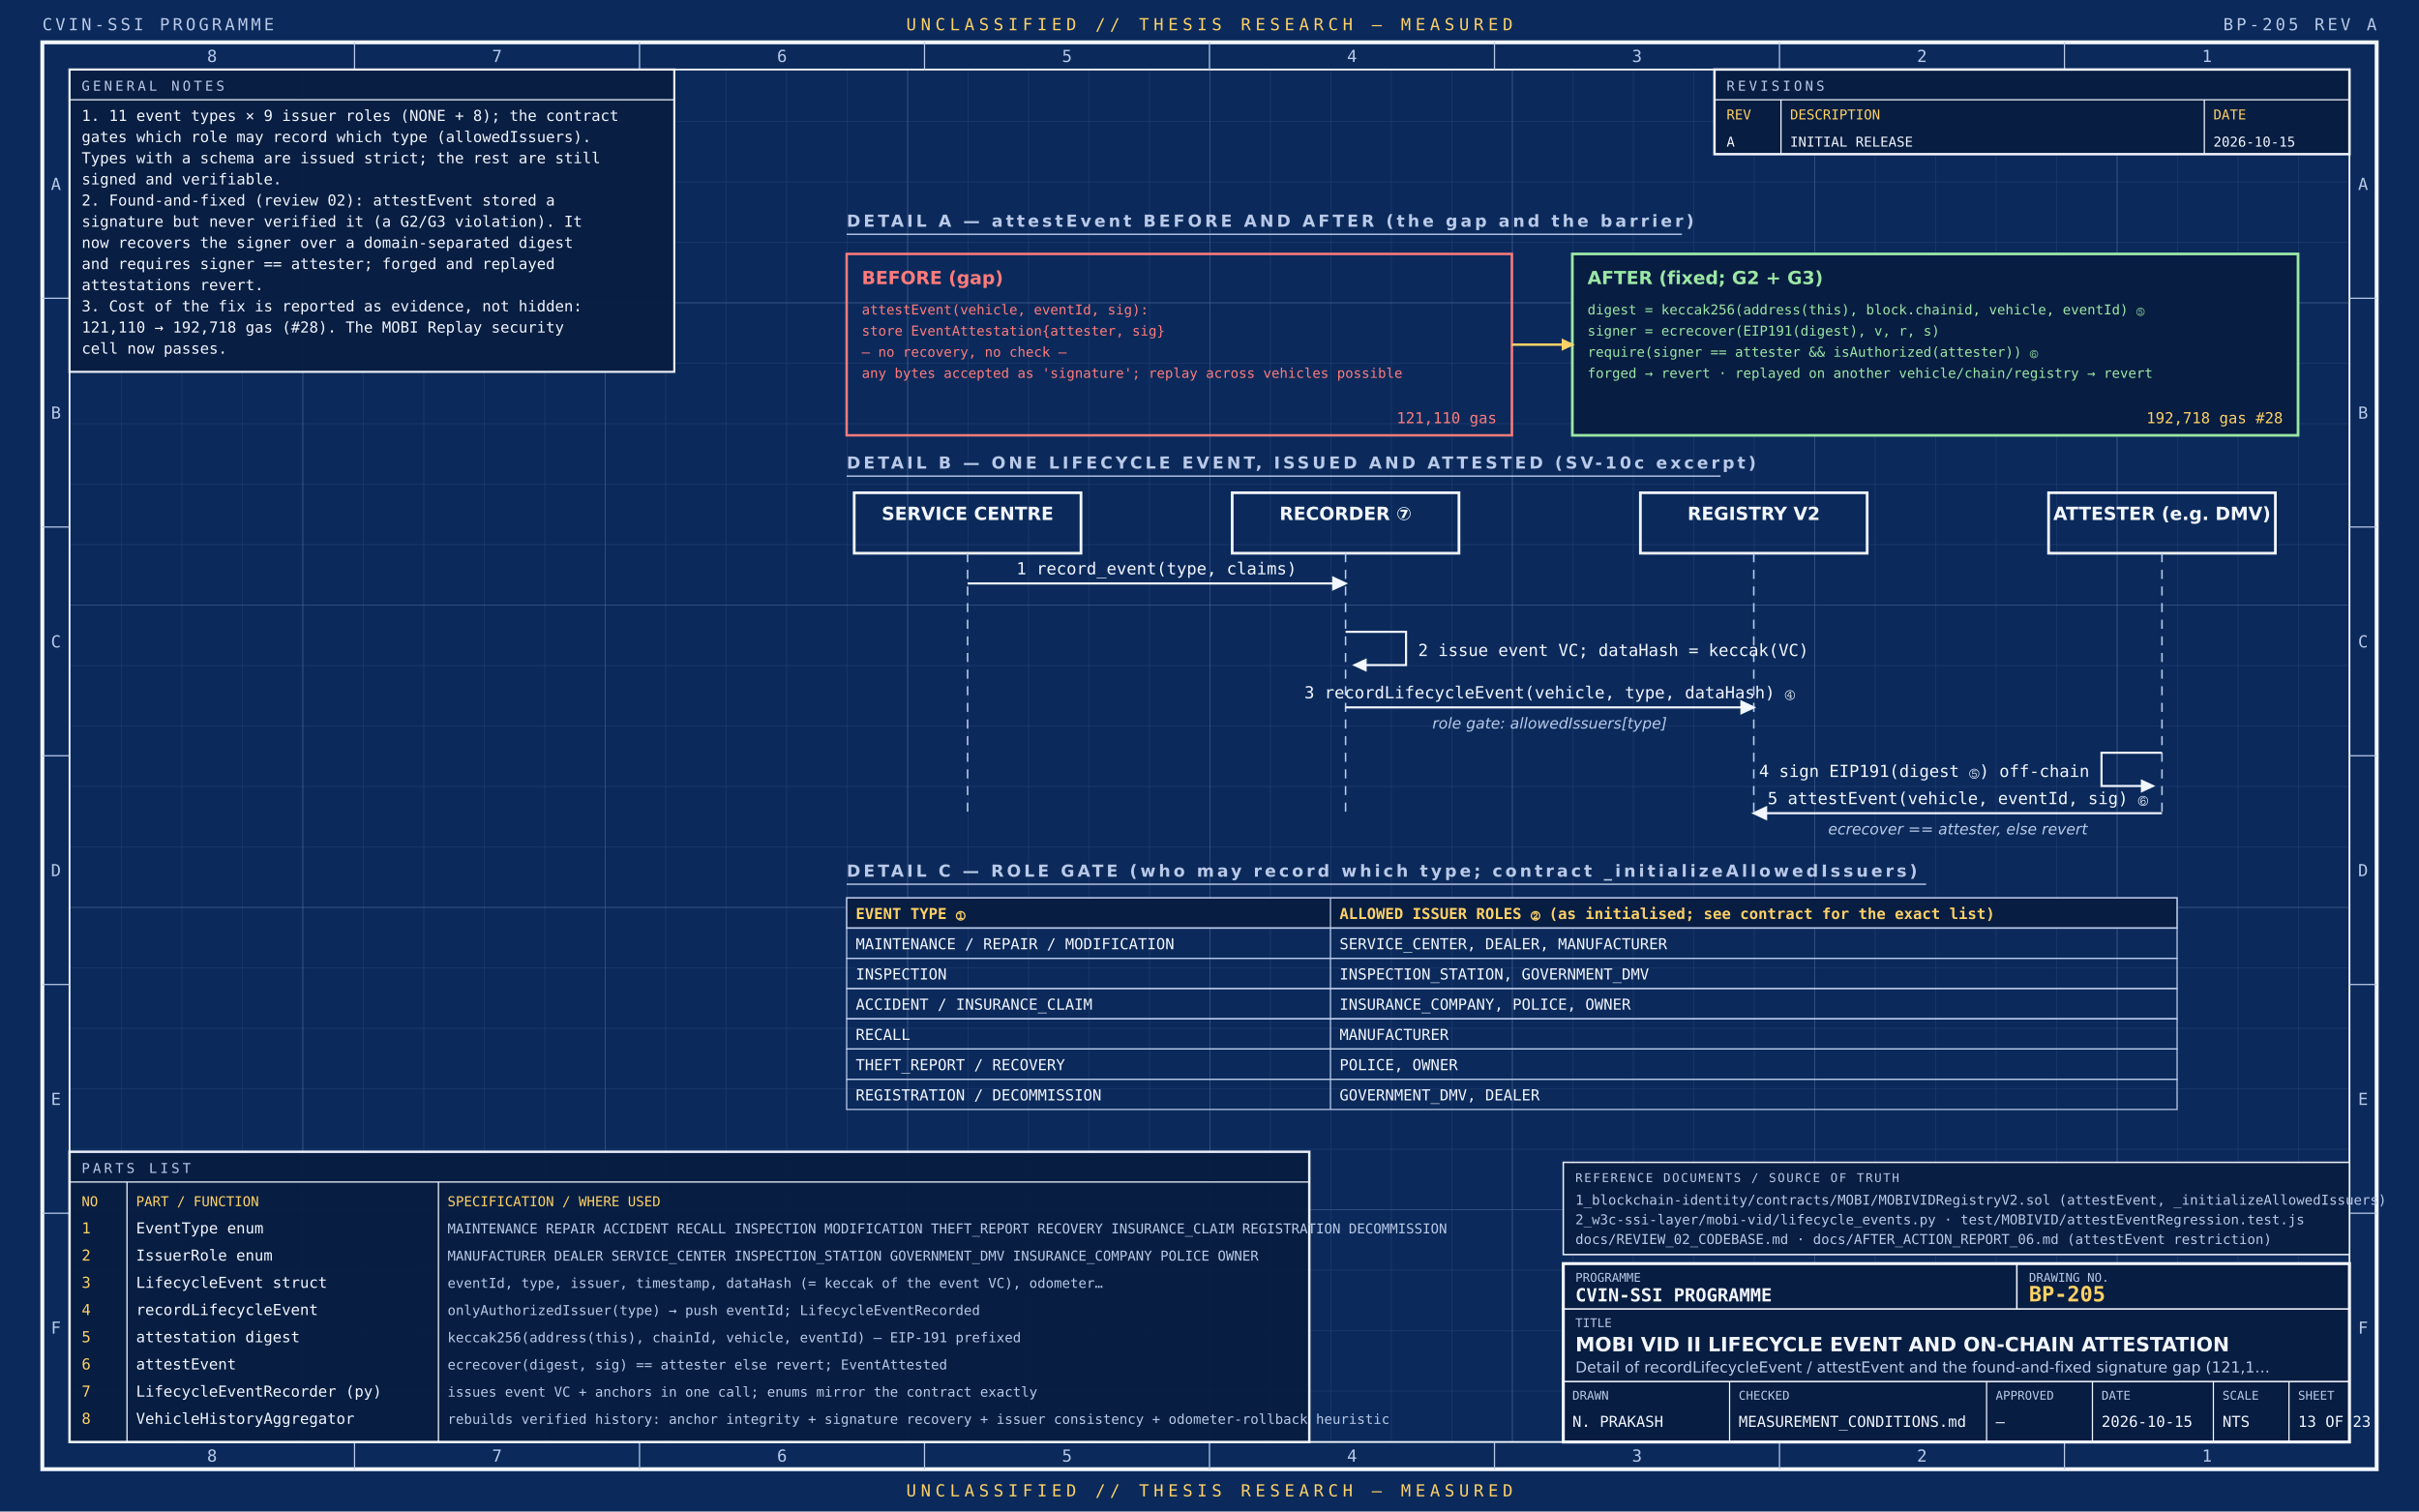
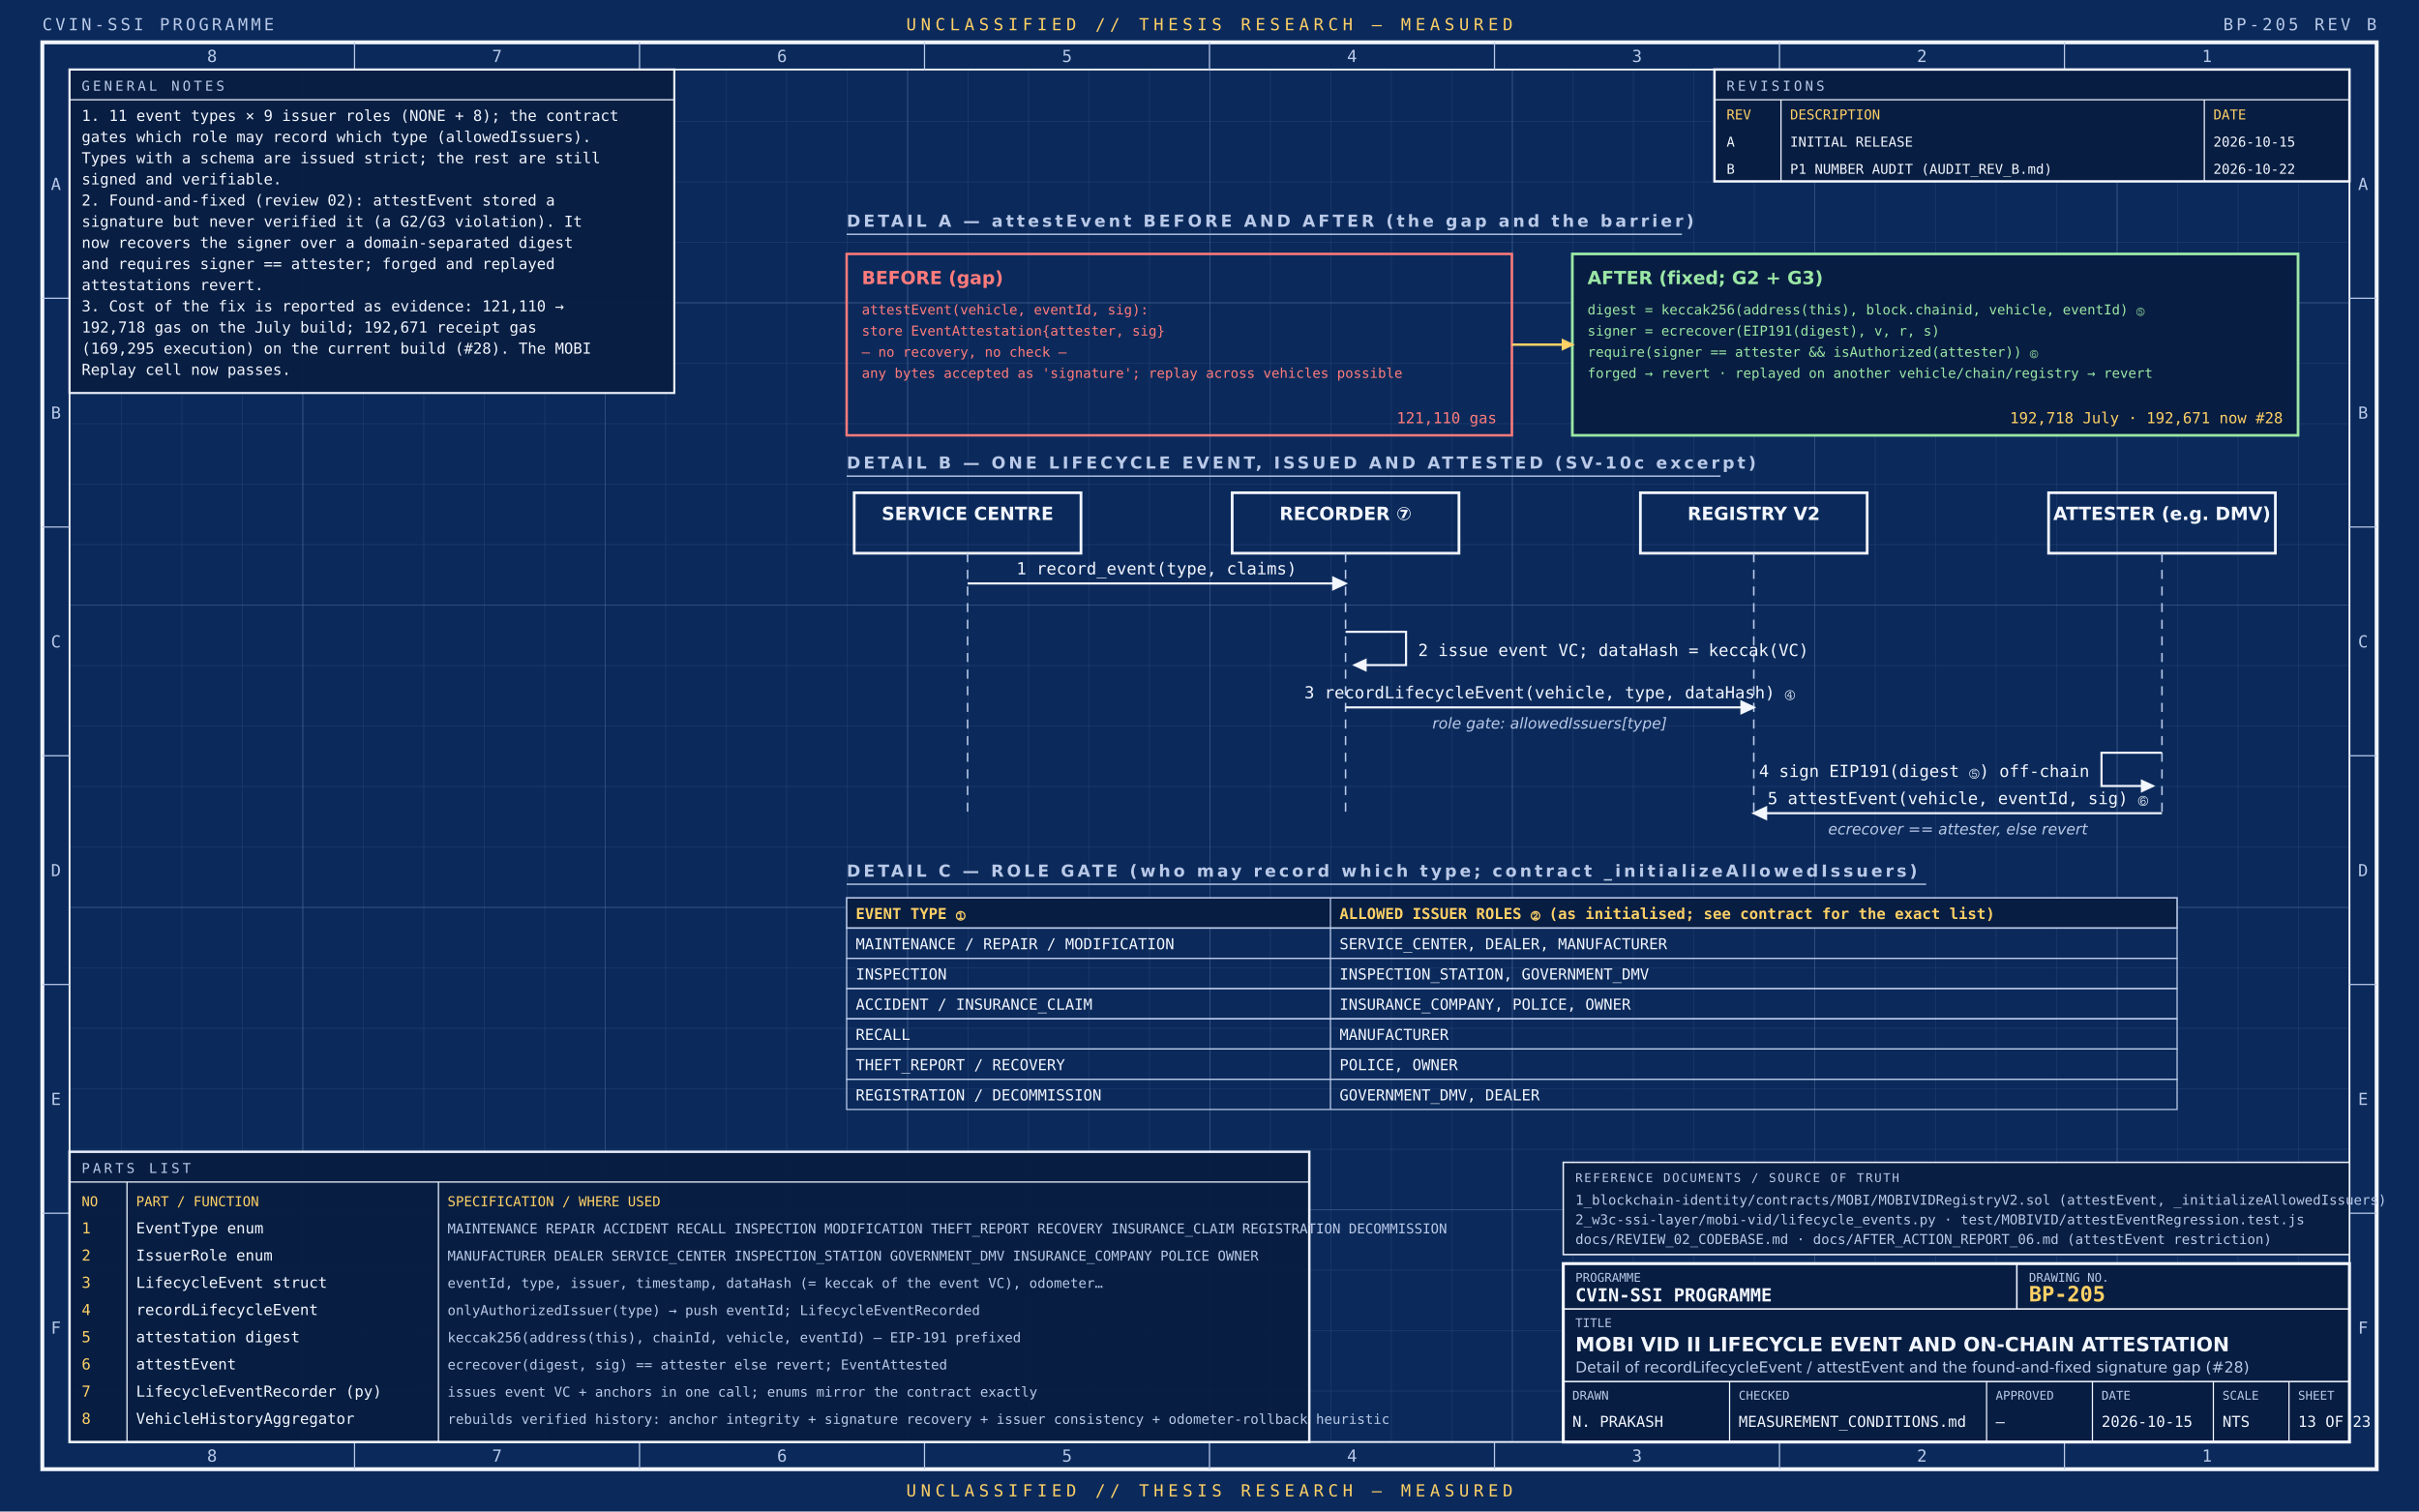
<svg xmlns="http://www.w3.org/2000/svg" width="1600" height="1000" viewBox="0 0 1600 1000">
  <defs>
    <pattern id="grid" width="40" height="40" patternUnits="userSpaceOnUse">
      <path d="M 40 0 L 0 0 0 40" fill="none" stroke="#5c78ad" stroke-width="0.35" opacity="0.55" />
    </pattern>
    <pattern id="grid2" width="200" height="200" patternUnits="userSpaceOnUse">
      <path d="M 200 0 L 0 0 0 200" fill="none" stroke="#5c78ad" stroke-width="0.7" opacity="0.6" />
    </pattern>
  </defs>
  <rect width="1600" height="1000" fill="#0b2a5b" />
  <rect x="46" y="46" width="1508" height="908" fill="url(#grid)" />
  <rect x="46" y="46" width="1508" height="908" fill="url(#grid2)" />
  <rect x="28" y="28" width="1544" height="944" fill="none" stroke="#f2f6ff" stroke-width="2.6" />
  <rect x="46" y="46" width="1508" height="908" fill="none" stroke="#f2f6ff" stroke-width="1.2" />
  <text x="140.25" y="41" font-family="DejaVu Sans Mono, Menlo, Consolas, monospace" font-size="11" fill="#b9c9e8" text-anchor="middle">8</text>
  <text x="140.25" y="967" font-family="DejaVu Sans Mono, Menlo, Consolas, monospace" font-size="11" fill="#b9c9e8" text-anchor="middle">8</text>
  <text x="328.75" y="41" font-family="DejaVu Sans Mono, Menlo, Consolas, monospace" font-size="11" fill="#b9c9e8" text-anchor="middle">7</text>
  <text x="328.75" y="967" font-family="DejaVu Sans Mono, Menlo, Consolas, monospace" font-size="11" fill="#b9c9e8" text-anchor="middle">7</text>
  <line x1="234.5" y1="28" x2="234.5" y2="46" stroke="#b9c9e8" stroke-width="0.8" />
  <line x1="234.5" y1="954" x2="234.5" y2="972" stroke="#b9c9e8" stroke-width="0.8" />
  <text x="517.25" y="41" font-family="DejaVu Sans Mono, Menlo, Consolas, monospace" font-size="11" fill="#b9c9e8" text-anchor="middle">6</text>
  <text x="517.25" y="967" font-family="DejaVu Sans Mono, Menlo, Consolas, monospace" font-size="11" fill="#b9c9e8" text-anchor="middle">6</text>
  <line x1="423.0" y1="28" x2="423.0" y2="46" stroke="#b9c9e8" stroke-width="0.8" />
  <line x1="423.0" y1="954" x2="423.0" y2="972" stroke="#b9c9e8" stroke-width="0.8" />
  <text x="705.75" y="41" font-family="DejaVu Sans Mono, Menlo, Consolas, monospace" font-size="11" fill="#b9c9e8" text-anchor="middle">5</text>
  <text x="705.75" y="967" font-family="DejaVu Sans Mono, Menlo, Consolas, monospace" font-size="11" fill="#b9c9e8" text-anchor="middle">5</text>
  <line x1="611.5" y1="28" x2="611.5" y2="46" stroke="#b9c9e8" stroke-width="0.8" />
  <line x1="611.5" y1="954" x2="611.5" y2="972" stroke="#b9c9e8" stroke-width="0.8" />
  <text x="894.25" y="41" font-family="DejaVu Sans Mono, Menlo, Consolas, monospace" font-size="11" fill="#b9c9e8" text-anchor="middle">4</text>
  <text x="894.25" y="967" font-family="DejaVu Sans Mono, Menlo, Consolas, monospace" font-size="11" fill="#b9c9e8" text-anchor="middle">4</text>
  <line x1="800.0" y1="28" x2="800.0" y2="46" stroke="#b9c9e8" stroke-width="0.8" />
  <line x1="800.0" y1="954" x2="800.0" y2="972" stroke="#b9c9e8" stroke-width="0.8" />
  <text x="1082.75" y="41" font-family="DejaVu Sans Mono, Menlo, Consolas, monospace" font-size="11" fill="#b9c9e8" text-anchor="middle">3</text>
  <text x="1082.75" y="967" font-family="DejaVu Sans Mono, Menlo, Consolas, monospace" font-size="11" fill="#b9c9e8" text-anchor="middle">3</text>
  <line x1="988.5" y1="28" x2="988.5" y2="46" stroke="#b9c9e8" stroke-width="0.8" />
  <line x1="988.5" y1="954" x2="988.5" y2="972" stroke="#b9c9e8" stroke-width="0.8" />
  <text x="1271.25" y="41" font-family="DejaVu Sans Mono, Menlo, Consolas, monospace" font-size="11" fill="#b9c9e8" text-anchor="middle">2</text>
  <text x="1271.25" y="967" font-family="DejaVu Sans Mono, Menlo, Consolas, monospace" font-size="11" fill="#b9c9e8" text-anchor="middle">2</text>
  <line x1="1177.0" y1="28" x2="1177.0" y2="46" stroke="#b9c9e8" stroke-width="0.8" />
  <line x1="1177.0" y1="954" x2="1177.0" y2="972" stroke="#b9c9e8" stroke-width="0.8" />
  <text x="1459.75" y="41" font-family="DejaVu Sans Mono, Menlo, Consolas, monospace" font-size="11" fill="#b9c9e8" text-anchor="middle">1</text>
  <text x="1459.75" y="967" font-family="DejaVu Sans Mono, Menlo, Consolas, monospace" font-size="11" fill="#b9c9e8" text-anchor="middle">1</text>
  <line x1="1365.5" y1="28" x2="1365.5" y2="46" stroke="#b9c9e8" stroke-width="0.8" />
  <line x1="1365.5" y1="954" x2="1365.5" y2="972" stroke="#b9c9e8" stroke-width="0.8" />
  <text x="37" y="125.667" font-family="DejaVu Sans Mono, Menlo, Consolas, monospace" font-size="11" fill="#b9c9e8" text-anchor="middle">A</text>
  <text x="1563" y="125.667" font-family="DejaVu Sans Mono, Menlo, Consolas, monospace" font-size="11" fill="#b9c9e8" text-anchor="middle">A</text>
  <text x="37" y="277.0" font-family="DejaVu Sans Mono, Menlo, Consolas, monospace" font-size="11" fill="#b9c9e8" text-anchor="middle">B</text>
  <text x="1563" y="277.0" font-family="DejaVu Sans Mono, Menlo, Consolas, monospace" font-size="11" fill="#b9c9e8" text-anchor="middle">B</text>
  <line x1="28" y1="197.333" x2="46" y2="197.333" stroke="#b9c9e8" stroke-width="0.8" />
  <line x1="1554" y1="197.333" x2="1572" y2="197.333" stroke="#b9c9e8" stroke-width="0.8" />
  <text x="37" y="428.333" font-family="DejaVu Sans Mono, Menlo, Consolas, monospace" font-size="11" fill="#b9c9e8" text-anchor="middle">C</text>
  <text x="1563" y="428.333" font-family="DejaVu Sans Mono, Menlo, Consolas, monospace" font-size="11" fill="#b9c9e8" text-anchor="middle">C</text>
  <line x1="28" y1="348.667" x2="46" y2="348.667" stroke="#b9c9e8" stroke-width="0.8" />
  <line x1="1554" y1="348.667" x2="1572" y2="348.667" stroke="#b9c9e8" stroke-width="0.8" />
  <text x="37" y="579.667" font-family="DejaVu Sans Mono, Menlo, Consolas, monospace" font-size="11" fill="#b9c9e8" text-anchor="middle">D</text>
  <text x="1563" y="579.667" font-family="DejaVu Sans Mono, Menlo, Consolas, monospace" font-size="11" fill="#b9c9e8" text-anchor="middle">D</text>
  <line x1="28" y1="500.0" x2="46" y2="500.0" stroke="#b9c9e8" stroke-width="0.8" />
  <line x1="1554" y1="500.0" x2="1572" y2="500.0" stroke="#b9c9e8" stroke-width="0.8" />
  <text x="37" y="731.0" font-family="DejaVu Sans Mono, Menlo, Consolas, monospace" font-size="11" fill="#b9c9e8" text-anchor="middle">E</text>
  <text x="1563" y="731.0" font-family="DejaVu Sans Mono, Menlo, Consolas, monospace" font-size="11" fill="#b9c9e8" text-anchor="middle">E</text>
  <line x1="28" y1="651.333" x2="46" y2="651.333" stroke="#b9c9e8" stroke-width="0.8" />
  <line x1="1554" y1="651.333" x2="1572" y2="651.333" stroke="#b9c9e8" stroke-width="0.8" />
  <text x="37" y="882.333" font-family="DejaVu Sans Mono, Menlo, Consolas, monospace" font-size="11" fill="#b9c9e8" text-anchor="middle">F</text>
  <text x="1563" y="882.333" font-family="DejaVu Sans Mono, Menlo, Consolas, monospace" font-size="11" fill="#b9c9e8" text-anchor="middle">F</text>
  <line x1="28" y1="802.667" x2="46" y2="802.667" stroke="#b9c9e8" stroke-width="0.8" />
  <line x1="1554" y1="802.667" x2="1572" y2="802.667" stroke="#b9c9e8" stroke-width="0.8" />
  <text x="800.0" y="20" font-family="DejaVu Sans Mono, Menlo, Consolas, monospace" font-size="11" fill="#ffd166" text-anchor="middle" letter-spacing="3">UNCLASSIFIED // THESIS RESEARCH — MEASURED</text>
  <text x="800.0" y="990" font-family="DejaVu Sans Mono, Menlo, Consolas, monospace" font-size="11" fill="#ffd166" text-anchor="middle" letter-spacing="3">UNCLASSIFIED // THESIS RESEARCH — MEASURED</text>
  <text x="28" y="20" font-family="DejaVu Sans Mono, Menlo, Consolas, monospace" font-size="11" fill="#b9c9e8" letter-spacing="2">CVIN-SSI PROGRAMME</text>
-   <text x="1572" y="20" font-family="DejaVu Sans Mono, Menlo, Consolas, monospace" font-size="11" fill="#b9c9e8" text-anchor="end" letter-spacing="2">BP-205  REV A</text>
+   <text x="1572" y="20" font-family="DejaVu Sans Mono, Menlo, Consolas, monospace" font-size="11" fill="#b9c9e8" text-anchor="end" letter-spacing="2">BP-205  REV B</text>
  <text x="560" y="150" font-family="DejaVu Sans, Helvetica, Arial, sans-serif" font-size="11" fill="#b9c9e8" text-anchor="start" font-weight="bold" opacity="1.0" letter-spacing="2">DETAIL A — attestEvent BEFORE AND AFTER (the gap and the barrier)</text>
  <line x1="560" y1="155" x2="1112.5" y2="155" stroke="#b9c9e8" stroke-width="0.9" opacity="1.0" />
  <rect x="560" y="168" width="440" height="120" rx="0" fill="none" stroke="#ff7b7b" stroke-width="1.6" opacity="1.0" />
  <text x="570" y="188" font-family="DejaVu Sans, Helvetica, Arial, sans-serif" font-size="12" fill="#ff7b7b" text-anchor="start" font-weight="bold" opacity="1.0">BEFORE (gap)</text>
  <text x="570" y="208" font-family="DejaVu Sans Mono, Menlo, Consolas, monospace" font-size="9" fill="#ff7b7b" text-anchor="start" font-weight="normal" opacity="1.0">attestEvent(vehicle, eventId, sig):</text>
  <text x="570" y="222" font-family="DejaVu Sans Mono, Menlo, Consolas, monospace" font-size="9" fill="#ff7b7b" text-anchor="start" font-weight="normal" opacity="1.0">  store EventAttestation{attester, sig}</text>
  <text x="570" y="236" font-family="DejaVu Sans Mono, Menlo, Consolas, monospace" font-size="9" fill="#ff7b7b" text-anchor="start" font-weight="normal" opacity="1.0">  — no recovery, no check —</text>
  <text x="570" y="250" font-family="DejaVu Sans Mono, Menlo, Consolas, monospace" font-size="9" fill="#ff7b7b" text-anchor="start" font-weight="normal" opacity="1.0">any bytes accepted as 'signature'; replay across vehicles possible</text>
  <text x="990" y="280" font-family="DejaVu Sans Mono, Menlo, Consolas, monospace" font-size="10" fill="#ff7b7b" text-anchor="end" font-weight="normal" opacity="1.0">121,110 gas</text>
  <rect x="1040" y="168" width="480" height="120" rx="0" fill="#071d41" stroke="#9be7a5" stroke-width="1.8" opacity="1.0" />
  <text x="1050" y="188" font-family="DejaVu Sans, Helvetica, Arial, sans-serif" font-size="12" fill="#9be7a5" text-anchor="start" font-weight="bold" opacity="1.0">AFTER (fixed; G2 + G3)</text>
  <text x="1050" y="208" font-family="DejaVu Sans Mono, Menlo, Consolas, monospace" font-size="9" fill="#9be7a5" text-anchor="start" font-weight="normal" opacity="1.0">digest = keccak256(address(this), block.chainid, vehicle, eventId)  ⑤</text>
  <text x="1050" y="222" font-family="DejaVu Sans Mono, Menlo, Consolas, monospace" font-size="9" fill="#9be7a5" text-anchor="start" font-weight="normal" opacity="1.0">signer  = ecrecover(EIP191(digest), v, r, s)</text>
  <text x="1050" y="236" font-family="DejaVu Sans Mono, Menlo, Consolas, monospace" font-size="9" fill="#9be7a5" text-anchor="start" font-weight="normal" opacity="1.0">require(signer == attester &amp;&amp; isAuthorized(attester))  ⑥</text>
  <text x="1050" y="250" font-family="DejaVu Sans Mono, Menlo, Consolas, monospace" font-size="9" fill="#9be7a5" text-anchor="start" font-weight="normal" opacity="1.0">forged → revert · replayed on another vehicle/chain/registry → revert</text>
-   <text x="1510" y="280" font-family="DejaVu Sans Mono, Menlo, Consolas, monospace" font-size="10" fill="#ffd166" text-anchor="end" font-weight="normal" opacity="1.0">192,718 gas #28</text>
+   <text x="1510" y="280" font-family="DejaVu Sans Mono, Menlo, Consolas, monospace" font-size="10" fill="#ffd166" text-anchor="end" font-weight="normal" opacity="1.0">192,718 July · 192,671 now #28</text>
  <line x1="1000" y1="228" x2="1040" y2="228" stroke="#ffd166" stroke-width="1.6" opacity="1.0" />
  <polygon points="1033.656,230.958 1040,228 1033.656,225.042" fill="#ffd166" stroke="#ffd166" stroke-width="1.4" />
  <text x="560" y="310" font-family="DejaVu Sans, Helvetica, Arial, sans-serif" font-size="11" fill="#b9c9e8" text-anchor="start" font-weight="bold" opacity="1.0" letter-spacing="2">DETAIL B — ONE LIFECYCLE EVENT, ISSUED AND ATTESTED (SV-10c excerpt)</text>
  <line x1="560" y1="315" x2="1138.0" y2="315" stroke="#b9c9e8" stroke-width="0.9" opacity="1.0" />
  <rect x="565.0" y="326" width="150" height="40" rx="0" fill="none" stroke="#f2f6ff" stroke-width="1.8" opacity="1.0" />
  <text x="640" y="344" font-family="DejaVu Sans, Helvetica, Arial, sans-serif" font-size="12" fill="#f2f6ff" text-anchor="middle" font-weight="bold" opacity="1.0">SERVICE CENTRE</text>
  <line x1="640" y1="366" x2="640" y2="540" stroke="#b9c9e8" stroke-width="1.0" opacity="1.0" stroke-dasharray="6,5" />
  <rect x="815.0" y="326" width="150" height="40" rx="0" fill="none" stroke="#f2f6ff" stroke-width="1.8" opacity="1.0" />
  <text x="890" y="344" font-family="DejaVu Sans, Helvetica, Arial, sans-serif" font-size="12" fill="#f2f6ff" text-anchor="middle" font-weight="bold" opacity="1.0">RECORDER ⑦</text>
  <line x1="890" y1="366" x2="890" y2="540" stroke="#b9c9e8" stroke-width="1.0" opacity="1.0" stroke-dasharray="6,5" />
  <rect x="1085.0" y="326" width="150" height="40" rx="0" fill="none" stroke="#f2f6ff" stroke-width="1.8" opacity="1.0" />
  <text x="1160" y="344" font-family="DejaVu Sans, Helvetica, Arial, sans-serif" font-size="12" fill="#f2f6ff" text-anchor="middle" font-weight="bold" opacity="1.0">REGISTRY V2</text>
  <line x1="1160" y1="366" x2="1160" y2="540" stroke="#b9c9e8" stroke-width="1.0" opacity="1.0" stroke-dasharray="6,5" />
  <rect x="1355.0" y="326" width="150" height="40" rx="0" fill="none" stroke="#f2f6ff" stroke-width="1.8" opacity="1.0" />
  <text x="1430" y="344" font-family="DejaVu Sans, Helvetica, Arial, sans-serif" font-size="12" fill="#f2f6ff" text-anchor="middle" font-weight="bold" opacity="1.0">ATTESTER (e.g. DMV)</text>
  <line x1="1430" y1="366" x2="1430" y2="540" stroke="#b9c9e8" stroke-width="1.0" opacity="1.0" stroke-dasharray="6,5" />
  <line x1="640" y1="386" x2="890" y2="386" stroke="#f2f6ff" stroke-width="1.4" opacity="1.0" />
  <polygon points="881.843,389.804 890,386 881.843,382.196" fill="#f2f6ff" stroke="#f2f6ff" stroke-width="1.4" />
  <text x="765.0" y="380" font-family="DejaVu Sans Mono, Menlo, Consolas, monospace" font-size="11" fill="#f2f6ff" text-anchor="middle" font-weight="normal" opacity="1.0">1  record_event(type, claims)</text>
  <polyline points="890,418 930,418 930,440 896,440" fill="none" stroke="#f2f6ff" stroke-width="1.4" />
  <polygon points="903.25,436.619 896,440 903.25,443.381" fill="#f2f6ff" stroke="#f2f6ff" stroke-width="1.4" />
  <text x="938" y="434" font-family="DejaVu Sans Mono, Menlo, Consolas, monospace" font-size="11" fill="#f2f6ff" text-anchor="start" font-weight="normal" opacity="1.0">2  issue event VC; dataHash = keccak(VC)</text>
  <line x1="890" y1="468" x2="1160" y2="468" stroke="#f2f6ff" stroke-width="1.4" opacity="1.0" />
  <polygon points="1151.843,471.804 1160,468 1151.843,464.196" fill="#f2f6ff" stroke="#f2f6ff" stroke-width="1.4" />
  <text x="1025.0" y="462" font-family="DejaVu Sans Mono, Menlo, Consolas, monospace" font-size="11" fill="#f2f6ff" text-anchor="middle" font-weight="normal" opacity="1.0">3  recordLifecycleEvent(vehicle, type, dataHash) ④</text>
  <text x="1025.0" y="482" font-family="DejaVu Sans, Helvetica, Arial, sans-serif" font-size="10" fill="#b9c9e8" text-anchor="middle" font-weight="normal" opacity="1.0" font-style="italic">role gate: allowedIssuers[type]</text>
  <polyline points="1430,498 1390,498 1390,520 1424,520" fill="none" stroke="#f2f6ff" stroke-width="1.4" />
  <polygon points="1416.75,523.381 1424,520 1416.75,516.619" fill="#f2f6ff" stroke="#f2f6ff" stroke-width="1.4" />
  <text x="1382" y="514" font-family="DejaVu Sans Mono, Menlo, Consolas, monospace" font-size="11" fill="#f2f6ff" text-anchor="end" font-weight="normal" opacity="1.0">4  sign EIP191(digest ⑤) off-chain</text>
  <line x1="1430" y1="538" x2="1160" y2="538" stroke="#f2f6ff" stroke-width="1.4" opacity="1.0" />
  <polygon points="1168.157,534.196 1160,538 1168.157,541.804" fill="#f2f6ff" stroke="#f2f6ff" stroke-width="1.4" />
  <text x="1295.0" y="532" font-family="DejaVu Sans Mono, Menlo, Consolas, monospace" font-size="11" fill="#f2f6ff" text-anchor="middle" font-weight="normal" opacity="1.0">5  attestEvent(vehicle, eventId, sig) ⑥</text>
  <text x="1295.0" y="552" font-family="DejaVu Sans, Helvetica, Arial, sans-serif" font-size="10" fill="#b9c9e8" text-anchor="middle" font-weight="normal" opacity="1.0" font-style="italic">ecrecover == attester, else revert</text>
  <text x="560" y="580" font-family="DejaVu Sans, Helvetica, Arial, sans-serif" font-size="11" fill="#b9c9e8" text-anchor="start" font-weight="bold" opacity="1.0" letter-spacing="2">DETAIL C — ROLE GATE (who may record which type; contract _initializeAllowedIssuers)</text>
  <line x1="560" y1="585" x2="1274.0" y2="585" stroke="#b9c9e8" stroke-width="0.9" opacity="1.0" />
  <rect x="560" y="594" width="880" height="20" rx="0" fill="#071d41" stroke="#b9c9e8" stroke-width="1.0" opacity="1.0" />
  <text x="566" y="608" font-family="DejaVu Sans Mono, Menlo, Consolas, monospace" font-size="10" fill="#ffd166" text-anchor="start" font-weight="bold" opacity="1.0">EVENT TYPE ①</text>
  <text x="886" y="608" font-family="DejaVu Sans Mono, Menlo, Consolas, monospace" font-size="10" fill="#ffd166" text-anchor="start" font-weight="bold" opacity="1.0">ALLOWED ISSUER ROLES ② (as initialised; see contract for the exact list)</text>
  <rect x="560" y="614" width="880" height="20" rx="0" fill="none" stroke="#b9c9e8" stroke-width="0.8" opacity="1.0" />
  <text x="566" y="628" font-family="DejaVu Sans Mono, Menlo, Consolas, monospace" font-size="10" fill="#f2f6ff" text-anchor="start" font-weight="normal" opacity="1.0">MAINTENANCE / REPAIR / MODIFICATION</text>
  <text x="886" y="628" font-family="DejaVu Sans Mono, Menlo, Consolas, monospace" font-size="10" fill="#f2f6ff" text-anchor="start" font-weight="normal" opacity="1.0">SERVICE_CENTER, DEALER, MANUFACTURER</text>
  <rect x="560" y="634" width="880" height="20" rx="0" fill="none" stroke="#b9c9e8" stroke-width="0.8" opacity="1.0" />
  <text x="566" y="648" font-family="DejaVu Sans Mono, Menlo, Consolas, monospace" font-size="10" fill="#f2f6ff" text-anchor="start" font-weight="normal" opacity="1.0">INSPECTION</text>
  <text x="886" y="648" font-family="DejaVu Sans Mono, Menlo, Consolas, monospace" font-size="10" fill="#f2f6ff" text-anchor="start" font-weight="normal" opacity="1.0">INSPECTION_STATION, GOVERNMENT_DMV</text>
  <rect x="560" y="654" width="880" height="20" rx="0" fill="none" stroke="#b9c9e8" stroke-width="0.8" opacity="1.0" />
  <text x="566" y="668" font-family="DejaVu Sans Mono, Menlo, Consolas, monospace" font-size="10" fill="#f2f6ff" text-anchor="start" font-weight="normal" opacity="1.0">ACCIDENT / INSURANCE_CLAIM</text>
  <text x="886" y="668" font-family="DejaVu Sans Mono, Menlo, Consolas, monospace" font-size="10" fill="#f2f6ff" text-anchor="start" font-weight="normal" opacity="1.0">INSURANCE_COMPANY, POLICE, OWNER</text>
  <rect x="560" y="674" width="880" height="20" rx="0" fill="none" stroke="#b9c9e8" stroke-width="0.8" opacity="1.0" />
  <text x="566" y="688" font-family="DejaVu Sans Mono, Menlo, Consolas, monospace" font-size="10" fill="#f2f6ff" text-anchor="start" font-weight="normal" opacity="1.0">RECALL</text>
  <text x="886" y="688" font-family="DejaVu Sans Mono, Menlo, Consolas, monospace" font-size="10" fill="#f2f6ff" text-anchor="start" font-weight="normal" opacity="1.0">MANUFACTURER</text>
  <rect x="560" y="694" width="880" height="20" rx="0" fill="none" stroke="#b9c9e8" stroke-width="0.8" opacity="1.0" />
  <text x="566" y="708" font-family="DejaVu Sans Mono, Menlo, Consolas, monospace" font-size="10" fill="#f2f6ff" text-anchor="start" font-weight="normal" opacity="1.0">THEFT_REPORT / RECOVERY</text>
  <text x="886" y="708" font-family="DejaVu Sans Mono, Menlo, Consolas, monospace" font-size="10" fill="#f2f6ff" text-anchor="start" font-weight="normal" opacity="1.0">POLICE, OWNER</text>
  <rect x="560" y="714" width="880" height="20" rx="0" fill="none" stroke="#b9c9e8" stroke-width="0.8" opacity="1.0" />
  <text x="566" y="728" font-family="DejaVu Sans Mono, Menlo, Consolas, monospace" font-size="10" fill="#f2f6ff" text-anchor="start" font-weight="normal" opacity="1.0">REGISTRATION / DECOMMISSION</text>
  <text x="886" y="728" font-family="DejaVu Sans Mono, Menlo, Consolas, monospace" font-size="10" fill="#f2f6ff" text-anchor="start" font-weight="normal" opacity="1.0">GOVERNMENT_DMV, DEALER</text>
  <line x1="880" y1="594" x2="880" y2="734" stroke="#b9c9e8" stroke-width="0.8" opacity="1.0" />
-   <rect x="46" y="46" width="400" height="200" rx="0" fill="#071d41" stroke="#f2f6ff" stroke-width="1.4" opacity="0.95" />
+   <rect x="46" y="46" width="400" height="214" rx="0" fill="#071d41" stroke="#f2f6ff" stroke-width="1.4" opacity="0.95" />
  <text x="54" y="60" font-family="DejaVu Sans Mono, Menlo, Consolas, monospace" font-size="9" fill="#b9c9e8" text-anchor="start" font-weight="normal" opacity="1.0" letter-spacing="2">GENERAL NOTES</text>
  <line x1="46" y1="66" x2="446" y2="66" stroke="#f2f6ff" stroke-width="0.8" opacity="1.0" />
  <text x="54" y="80" font-family="DejaVu Sans Mono, Menlo, Consolas, monospace" font-size="10" fill="#f2f6ff" text-anchor="start" font-weight="normal" opacity="1.0">1. 11 event types × 9 issuer roles (NONE + 8); the contract</text>
  <text x="54" y="94" font-family="DejaVu Sans Mono, Menlo, Consolas, monospace" font-size="10" fill="#f2f6ff" text-anchor="start" font-weight="normal" opacity="1.0">   gates which role may record which type (allowedIssuers).</text>
  <text x="54" y="108" font-family="DejaVu Sans Mono, Menlo, Consolas, monospace" font-size="10" fill="#f2f6ff" text-anchor="start" font-weight="normal" opacity="1.0">   Types with a schema are issued strict; the rest are still</text>
  <text x="54" y="122" font-family="DejaVu Sans Mono, Menlo, Consolas, monospace" font-size="10" fill="#f2f6ff" text-anchor="start" font-weight="normal" opacity="1.0">   signed and verifiable.</text>
  <text x="54" y="136" font-family="DejaVu Sans Mono, Menlo, Consolas, monospace" font-size="10" fill="#f2f6ff" text-anchor="start" font-weight="normal" opacity="1.0">2. Found-and-fixed (review 02): attestEvent stored a</text>
  <text x="54" y="150" font-family="DejaVu Sans Mono, Menlo, Consolas, monospace" font-size="10" fill="#f2f6ff" text-anchor="start" font-weight="normal" opacity="1.0">   signature but never verified it (a G2/G3 violation). It</text>
  <text x="54" y="164" font-family="DejaVu Sans Mono, Menlo, Consolas, monospace" font-size="10" fill="#f2f6ff" text-anchor="start" font-weight="normal" opacity="1.0">   now recovers the signer over a domain-separated digest</text>
  <text x="54" y="178" font-family="DejaVu Sans Mono, Menlo, Consolas, monospace" font-size="10" fill="#f2f6ff" text-anchor="start" font-weight="normal" opacity="1.0">   and requires signer == attester; forged and replayed</text>
  <text x="54" y="192" font-family="DejaVu Sans Mono, Menlo, Consolas, monospace" font-size="10" fill="#f2f6ff" text-anchor="start" font-weight="normal" opacity="1.0">   attestations revert.</text>
-   <text x="54" y="206" font-family="DejaVu Sans Mono, Menlo, Consolas, monospace" font-size="10" fill="#f2f6ff" text-anchor="start" font-weight="normal" opacity="1.0">3. Cost of the fix is reported as evidence, not hidden:</text>
-   <text x="54" y="220" font-family="DejaVu Sans Mono, Menlo, Consolas, monospace" font-size="10" fill="#f2f6ff" text-anchor="start" font-weight="normal" opacity="1.0">   121,110 → 192,718 gas (#28). The MOBI Replay security</text>
-   <text x="54" y="234" font-family="DejaVu Sans Mono, Menlo, Consolas, monospace" font-size="10" fill="#f2f6ff" text-anchor="start" font-weight="normal" opacity="1.0">   cell now passes.</text>
-   <rect x="1134" y="46" width="420" height="56" rx="0" fill="#071d41" stroke="#f2f6ff" stroke-width="1.6" opacity="1.0" />
+   <text x="54" y="206" font-family="DejaVu Sans Mono, Menlo, Consolas, monospace" font-size="10" fill="#f2f6ff" text-anchor="start" font-weight="normal" opacity="1.0">3. Cost of the fix is reported as evidence: 121,110 →</text>
+   <text x="54" y="220" font-family="DejaVu Sans Mono, Menlo, Consolas, monospace" font-size="10" fill="#f2f6ff" text-anchor="start" font-weight="normal" opacity="1.0">   192,718 gas on the July build; 192,671 receipt gas</text>
+   <text x="54" y="234" font-family="DejaVu Sans Mono, Menlo, Consolas, monospace" font-size="10" fill="#f2f6ff" text-anchor="start" font-weight="normal" opacity="1.0">   (169,295 execution) on the current build (#28). The MOBI</text>
+   <text x="54" y="248" font-family="DejaVu Sans Mono, Menlo, Consolas, monospace" font-size="10" fill="#f2f6ff" text-anchor="start" font-weight="normal" opacity="1.0">   Replay cell now passes.</text>
+   <rect x="1134" y="46" width="420" height="74" rx="0" fill="#071d41" stroke="#f2f6ff" stroke-width="1.6" opacity="1.0" />
  <text x="1142" y="60" font-family="DejaVu Sans Mono, Menlo, Consolas, monospace" font-size="9" fill="#b9c9e8" text-anchor="start" font-weight="normal" opacity="1.0" letter-spacing="2">REVISIONS</text>
  <line x1="1134" y1="66" x2="1554" y2="66" stroke="#f2f6ff" stroke-width="0.8" opacity="1.0" />
  <text x="1142" y="79" font-family="DejaVu Sans Mono, Menlo, Consolas, monospace" font-size="9" fill="#ffd166" text-anchor="start" font-weight="normal" opacity="1.0">REV</text>
  <text x="1184" y="79" font-family="DejaVu Sans Mono, Menlo, Consolas, monospace" font-size="9" fill="#ffd166" text-anchor="start" font-weight="normal" opacity="1.0">DESCRIPTION</text>
  <text x="1464" y="79" font-family="DejaVu Sans Mono, Menlo, Consolas, monospace" font-size="9" fill="#ffd166" text-anchor="start" font-weight="normal" opacity="1.0">DATE</text>
  <text x="1142" y="97" font-family="DejaVu Sans Mono, Menlo, Consolas, monospace" font-size="9" fill="#f2f6ff" text-anchor="start" font-weight="normal" opacity="1.0">A</text>
  <text x="1184" y="97" font-family="DejaVu Sans Mono, Menlo, Consolas, monospace" font-size="9" fill="#f2f6ff" text-anchor="start" font-weight="normal" opacity="1.0">INITIAL RELEASE</text>
  <text x="1464" y="97" font-family="DejaVu Sans Mono, Menlo, Consolas, monospace" font-size="9" fill="#f2f6ff" text-anchor="start" font-weight="normal" opacity="1.0">2026-10-15</text>
-   <line x1="1178" y1="66" x2="1178" y2="102" stroke="#f2f6ff" stroke-width="0.8" opacity="1.0" />
-   <line x1="1458" y1="66" x2="1458" y2="102" stroke="#f2f6ff" stroke-width="0.8" opacity="1.0" />
+   <text x="1142" y="115" font-family="DejaVu Sans Mono, Menlo, Consolas, monospace" font-size="9" fill="#f2f6ff" text-anchor="start" font-weight="normal" opacity="1.0">B</text>
+   <text x="1184" y="115" font-family="DejaVu Sans Mono, Menlo, Consolas, monospace" font-size="9" fill="#f2f6ff" text-anchor="start" font-weight="normal" opacity="1.0">P1 NUMBER AUDIT (AUDIT_REV_B.md)</text>
+   <text x="1464" y="115" font-family="DejaVu Sans Mono, Menlo, Consolas, monospace" font-size="9" fill="#f2f6ff" text-anchor="start" font-weight="normal" opacity="1.0">2026-10-22</text>
+   <line x1="1178" y1="66" x2="1178" y2="120" stroke="#f2f6ff" stroke-width="0.8" opacity="1.0" />
+   <line x1="1458" y1="66" x2="1458" y2="120" stroke="#f2f6ff" stroke-width="0.8" opacity="1.0" />
  <rect x="46" y="762" width="820" height="192" rx="0" fill="#071d41" stroke="#f2f6ff" stroke-width="1.6" opacity="0.96" />
  <text x="54" y="776" font-family="DejaVu Sans Mono, Menlo, Consolas, monospace" font-size="9" fill="#b9c9e8" text-anchor="start" font-weight="normal" opacity="1.0" letter-spacing="2">PARTS LIST</text>
  <line x1="46" y1="782" x2="866" y2="782" stroke="#f2f6ff" stroke-width="0.8" opacity="1.0" />
  <text x="54" y="798" font-family="DejaVu Sans Mono, Menlo, Consolas, monospace" font-size="9" fill="#ffd166" text-anchor="start" font-weight="normal" opacity="1.0">NO</text>
  <text x="90" y="798" font-family="DejaVu Sans Mono, Menlo, Consolas, monospace" font-size="9" fill="#ffd166" text-anchor="start" font-weight="normal" opacity="1.0">PART / FUNCTION</text>
  <text x="296" y="798" font-family="DejaVu Sans Mono, Menlo, Consolas, monospace" font-size="9" fill="#ffd166" text-anchor="start" font-weight="normal" opacity="1.0">SPECIFICATION / WHERE USED</text>
  <text x="54" y="816" font-family="DejaVu Sans Mono, Menlo, Consolas, monospace" font-size="10" fill="#ffd166" text-anchor="start" font-weight="normal" opacity="1.0">1</text>
  <text x="90" y="816" font-family="DejaVu Sans Mono, Menlo, Consolas, monospace" font-size="10" fill="#f2f6ff" text-anchor="start" font-weight="normal" opacity="1.0">EventType enum</text>
  <text x="296" y="816" font-family="DejaVu Sans Mono, Menlo, Consolas, monospace" font-size="9" fill="#b9c9e8" text-anchor="start" font-weight="normal" opacity="1.0">MAINTENANCE REPAIR ACCIDENT RECALL INSPECTION MODIFICATION THEFT_REPORT RECOVERY INSURANCE_CLAIM REGISTRATION DECOMMISSION</text>
  <text x="54" y="834" font-family="DejaVu Sans Mono, Menlo, Consolas, monospace" font-size="10" fill="#ffd166" text-anchor="start" font-weight="normal" opacity="1.0">2</text>
  <text x="90" y="834" font-family="DejaVu Sans Mono, Menlo, Consolas, monospace" font-size="10" fill="#f2f6ff" text-anchor="start" font-weight="normal" opacity="1.0">IssuerRole enum</text>
  <text x="296" y="834" font-family="DejaVu Sans Mono, Menlo, Consolas, monospace" font-size="9" fill="#b9c9e8" text-anchor="start" font-weight="normal" opacity="1.0">MANUFACTURER DEALER SERVICE_CENTER INSPECTION_STATION GOVERNMENT_DMV INSURANCE_COMPANY POLICE OWNER</text>
  <text x="54" y="852" font-family="DejaVu Sans Mono, Menlo, Consolas, monospace" font-size="10" fill="#ffd166" text-anchor="start" font-weight="normal" opacity="1.0">3</text>
  <text x="90" y="852" font-family="DejaVu Sans Mono, Menlo, Consolas, monospace" font-size="10" fill="#f2f6ff" text-anchor="start" font-weight="normal" opacity="1.0">LifecycleEvent struct</text>
  <text x="296" y="852" font-family="DejaVu Sans Mono, Menlo, Consolas, monospace" font-size="9" fill="#b9c9e8" text-anchor="start" font-weight="normal" opacity="1.0">eventId, type, issuer, timestamp, dataHash (= keccak of the event VC), odometer…</text>
  <text x="54" y="870" font-family="DejaVu Sans Mono, Menlo, Consolas, monospace" font-size="10" fill="#ffd166" text-anchor="start" font-weight="normal" opacity="1.0">4</text>
  <text x="90" y="870" font-family="DejaVu Sans Mono, Menlo, Consolas, monospace" font-size="10" fill="#f2f6ff" text-anchor="start" font-weight="normal" opacity="1.0">recordLifecycleEvent</text>
  <text x="296" y="870" font-family="DejaVu Sans Mono, Menlo, Consolas, monospace" font-size="9" fill="#b9c9e8" text-anchor="start" font-weight="normal" opacity="1.0">onlyAuthorizedIssuer(type) → push eventId; LifecycleEventRecorded</text>
  <text x="54" y="888" font-family="DejaVu Sans Mono, Menlo, Consolas, monospace" font-size="10" fill="#ffd166" text-anchor="start" font-weight="normal" opacity="1.0">5</text>
  <text x="90" y="888" font-family="DejaVu Sans Mono, Menlo, Consolas, monospace" font-size="10" fill="#f2f6ff" text-anchor="start" font-weight="normal" opacity="1.0">attestation digest</text>
  <text x="296" y="888" font-family="DejaVu Sans Mono, Menlo, Consolas, monospace" font-size="9" fill="#b9c9e8" text-anchor="start" font-weight="normal" opacity="1.0">keccak256(address(this), chainId, vehicle, eventId) — EIP-191 prefixed</text>
  <text x="54" y="906" font-family="DejaVu Sans Mono, Menlo, Consolas, monospace" font-size="10" fill="#ffd166" text-anchor="start" font-weight="normal" opacity="1.0">6</text>
  <text x="90" y="906" font-family="DejaVu Sans Mono, Menlo, Consolas, monospace" font-size="10" fill="#f2f6ff" text-anchor="start" font-weight="normal" opacity="1.0">attestEvent</text>
  <text x="296" y="906" font-family="DejaVu Sans Mono, Menlo, Consolas, monospace" font-size="9" fill="#b9c9e8" text-anchor="start" font-weight="normal" opacity="1.0">ecrecover(digest, sig) == attester else revert; EventAttested</text>
  <text x="54" y="924" font-family="DejaVu Sans Mono, Menlo, Consolas, monospace" font-size="10" fill="#ffd166" text-anchor="start" font-weight="normal" opacity="1.0">7</text>
  <text x="90" y="924" font-family="DejaVu Sans Mono, Menlo, Consolas, monospace" font-size="10" fill="#f2f6ff" text-anchor="start" font-weight="normal" opacity="1.0">LifecycleEventRecorder (py)</text>
  <text x="296" y="924" font-family="DejaVu Sans Mono, Menlo, Consolas, monospace" font-size="9" fill="#b9c9e8" text-anchor="start" font-weight="normal" opacity="1.0">issues event VC + anchors in one call; enums mirror the contract exactly</text>
  <text x="54" y="942" font-family="DejaVu Sans Mono, Menlo, Consolas, monospace" font-size="10" fill="#ffd166" text-anchor="start" font-weight="normal" opacity="1.0">8</text>
  <text x="90" y="942" font-family="DejaVu Sans Mono, Menlo, Consolas, monospace" font-size="10" fill="#f2f6ff" text-anchor="start" font-weight="normal" opacity="1.0">VehicleHistoryAggregator</text>
  <text x="296" y="942" font-family="DejaVu Sans Mono, Menlo, Consolas, monospace" font-size="9" fill="#b9c9e8" text-anchor="start" font-weight="normal" opacity="1.0">rebuilds verified history: anchor integrity + signature recovery + issuer consistency + odometer-rollback heuristic</text>
  <line x1="84" y1="782" x2="84" y2="954" stroke="#f2f6ff" stroke-width="0.8" opacity="1.0" />
  <line x1="290" y1="782" x2="290" y2="954" stroke="#f2f6ff" stroke-width="0.8" opacity="1.0" />
  <rect x="1034" y="769" width="520" height="61" rx="0" fill="#071d41" stroke="#f2f6ff" stroke-width="1.0" opacity="0.95" />
  <text x="1042" y="782" font-family="DejaVu Sans Mono, Menlo, Consolas, monospace" font-size="8" fill="#b9c9e8" text-anchor="start" font-weight="normal" opacity="1.0" letter-spacing="1">REFERENCE DOCUMENTS / SOURCE OF TRUTH</text>
  <text x="1042" y="797" font-family="DejaVu Sans Mono, Menlo, Consolas, monospace" font-size="9" fill="#b9c9e8" text-anchor="start" font-weight="normal" opacity="1.0">1_blockchain-identity/contracts/MOBI/MOBIVIDRegistryV2.sol (attestEvent, _initializeAllowedIssuers)</text>
  <text x="1042" y="810" font-family="DejaVu Sans Mono, Menlo, Consolas, monospace" font-size="9" fill="#b9c9e8" text-anchor="start" font-weight="normal" opacity="1.0">2_w3c-ssi-layer/mobi-vid/lifecycle_events.py · test/MOBIVID/attestEventRegression.test.js</text>
  <text x="1042" y="823" font-family="DejaVu Sans Mono, Menlo, Consolas, monospace" font-size="9" fill="#b9c9e8" text-anchor="start" font-weight="normal" opacity="1.0">docs/REVIEW_02_CODEBASE.md · docs/AFTER_ACTION_REPORT_06.md (attestEvent restriction)</text>
  <rect x="1034" y="836" width="520" height="118" rx="0" fill="#071d41" stroke="#f2f6ff" stroke-width="2.0" opacity="1.0" />
  <line x1="1034" y1="866" x2="1554" y2="866" stroke="#f2f6ff" stroke-width="1.0" opacity="1.0" />
  <line x1="1034" y1="914" x2="1554" y2="914" stroke="#f2f6ff" stroke-width="1.0" opacity="1.0" />
  <line x1="1334" y1="836" x2="1334" y2="866" stroke="#f2f6ff" stroke-width="1.0" opacity="1.0" />
  <text x="1042" y="848" font-family="DejaVu Sans Mono, Menlo, Consolas, monospace" font-size="8" fill="#b9c9e8" text-anchor="start" font-weight="normal" opacity="1.0">PROGRAMME</text>
  <text x="1042" y="861" font-family="DejaVu Sans Mono, Menlo, Consolas, monospace" font-size="12" fill="#f2f6ff" text-anchor="start" font-weight="bold" opacity="1.0">CVIN-SSI PROGRAMME</text>
  <text x="1342" y="848" font-family="DejaVu Sans Mono, Menlo, Consolas, monospace" font-size="8" fill="#b9c9e8" text-anchor="start" font-weight="normal" opacity="1.0">DRAWING NO.</text>
  <text x="1342" y="861" font-family="DejaVu Sans Mono, Menlo, Consolas, monospace" font-size="14" fill="#ffd166" text-anchor="start" font-weight="bold" opacity="1.0">BP-205</text>
  <text x="1042" y="878" font-family="DejaVu Sans Mono, Menlo, Consolas, monospace" font-size="8" fill="#b9c9e8" text-anchor="start" font-weight="normal" opacity="1.0">TITLE</text>
  <text x="1042" y="894" font-family="DejaVu Sans, Helvetica, Arial, sans-serif" font-size="13" fill="#f2f6ff" text-anchor="start" font-weight="bold" opacity="1.0">MOBI VID II LIFECYCLE EVENT AND ON-CHAIN ATTESTATION</text>
-   <text x="1042" y="908" font-family="DejaVu Sans, Helvetica, Arial, sans-serif" font-size="10" fill="#b9c9e8" text-anchor="start" font-weight="normal" opacity="1.0">Detail of recordLifecycleEvent / attestEvent and the found-and-fixed signature gap (121,1…</text>
+   <text x="1042" y="908" font-family="DejaVu Sans, Helvetica, Arial, sans-serif" font-size="10" fill="#b9c9e8" text-anchor="start" font-weight="normal" opacity="1.0">Detail of recordLifecycleEvent / attestEvent and the found-and-fixed signature gap (#28)</text>
  <text x="1040" y="926" font-family="DejaVu Sans Mono, Menlo, Consolas, monospace" font-size="8" fill="#b9c9e8" text-anchor="start" font-weight="normal" opacity="1.0">DRAWN</text>
  <text x="1040" y="944" font-family="DejaVu Sans Mono, Menlo, Consolas, monospace" font-size="10" fill="#f2f6ff" text-anchor="start" font-weight="normal" opacity="1.0">N. PRAKASH</text>
  <line x1="1144" y1="914" x2="1144" y2="954" stroke="#f2f6ff" stroke-width="0.8" opacity="1.0" />
  <text x="1150" y="926" font-family="DejaVu Sans Mono, Menlo, Consolas, monospace" font-size="8" fill="#b9c9e8" text-anchor="start" font-weight="normal" opacity="1.0">CHECKED</text>
  <text x="1150" y="944" font-family="DejaVu Sans Mono, Menlo, Consolas, monospace" font-size="10" fill="#f2f6ff" text-anchor="start" font-weight="normal" opacity="1.0">MEASUREMENT_CONDITIONS.md</text>
  <line x1="1314" y1="914" x2="1314" y2="954" stroke="#f2f6ff" stroke-width="0.8" opacity="1.0" />
  <text x="1320" y="926" font-family="DejaVu Sans Mono, Menlo, Consolas, monospace" font-size="8" fill="#b9c9e8" text-anchor="start" font-weight="normal" opacity="1.0">APPROVED</text>
  <text x="1320" y="944" font-family="DejaVu Sans Mono, Menlo, Consolas, monospace" font-size="10" fill="#f2f6ff" text-anchor="start" font-weight="normal" opacity="1.0">—</text>
  <line x1="1384" y1="914" x2="1384" y2="954" stroke="#f2f6ff" stroke-width="0.8" opacity="1.0" />
  <text x="1390" y="926" font-family="DejaVu Sans Mono, Menlo, Consolas, monospace" font-size="8" fill="#b9c9e8" text-anchor="start" font-weight="normal" opacity="1.0">DATE</text>
  <text x="1390" y="944" font-family="DejaVu Sans Mono, Menlo, Consolas, monospace" font-size="10" fill="#f2f6ff" text-anchor="start" font-weight="normal" opacity="1.0">2026-10-15</text>
  <line x1="1464" y1="914" x2="1464" y2="954" stroke="#f2f6ff" stroke-width="0.8" opacity="1.0" />
  <text x="1470" y="926" font-family="DejaVu Sans Mono, Menlo, Consolas, monospace" font-size="8" fill="#b9c9e8" text-anchor="start" font-weight="normal" opacity="1.0">SCALE</text>
  <text x="1470" y="944" font-family="DejaVu Sans Mono, Menlo, Consolas, monospace" font-size="10" fill="#f2f6ff" text-anchor="start" font-weight="normal" opacity="1.0">NTS</text>
  <line x1="1514" y1="914" x2="1514" y2="954" stroke="#f2f6ff" stroke-width="0.8" opacity="1.0" />
  <text x="1520" y="926" font-family="DejaVu Sans Mono, Menlo, Consolas, monospace" font-size="8" fill="#b9c9e8" text-anchor="start" font-weight="normal" opacity="1.0">SHEET</text>
  <text x="1520" y="944" font-family="DejaVu Sans Mono, Menlo, Consolas, monospace" font-size="10" fill="#f2f6ff" text-anchor="start" font-weight="normal" opacity="1.0">13 OF 23</text>
  <line x1="1554" y1="914" x2="1554" y2="954" stroke="#f2f6ff" stroke-width="0.8" opacity="1.0" />
</svg>
